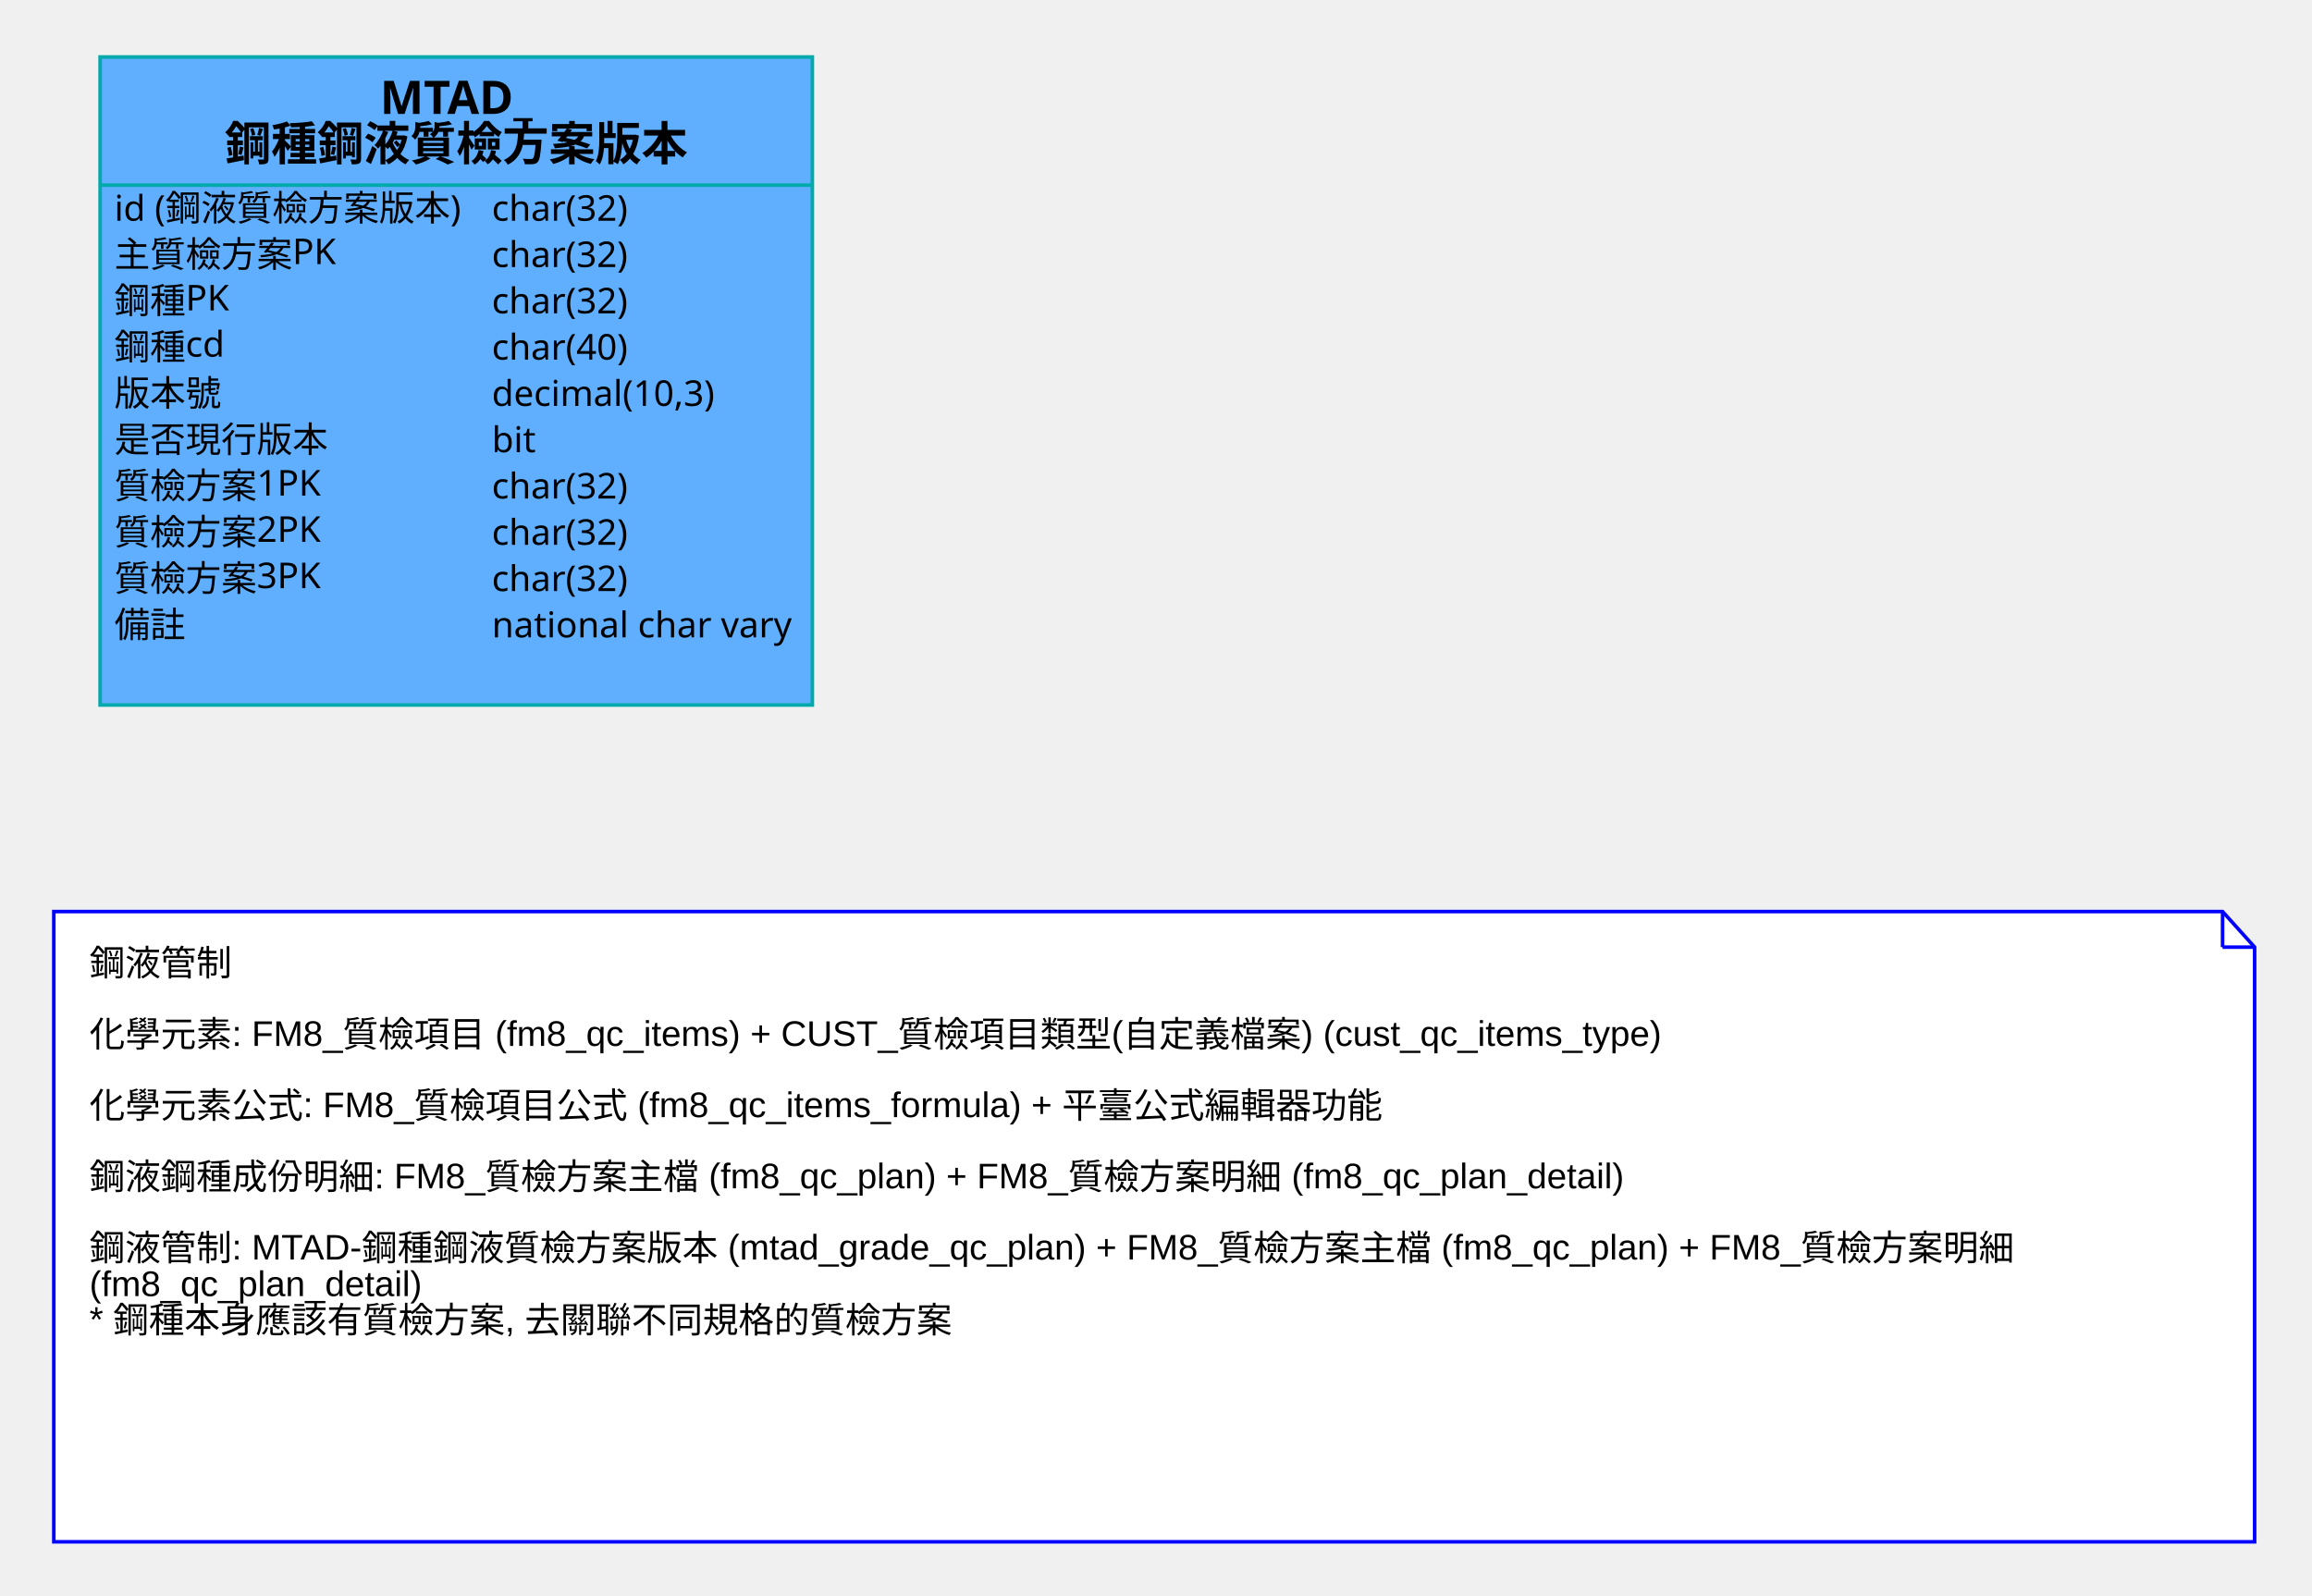
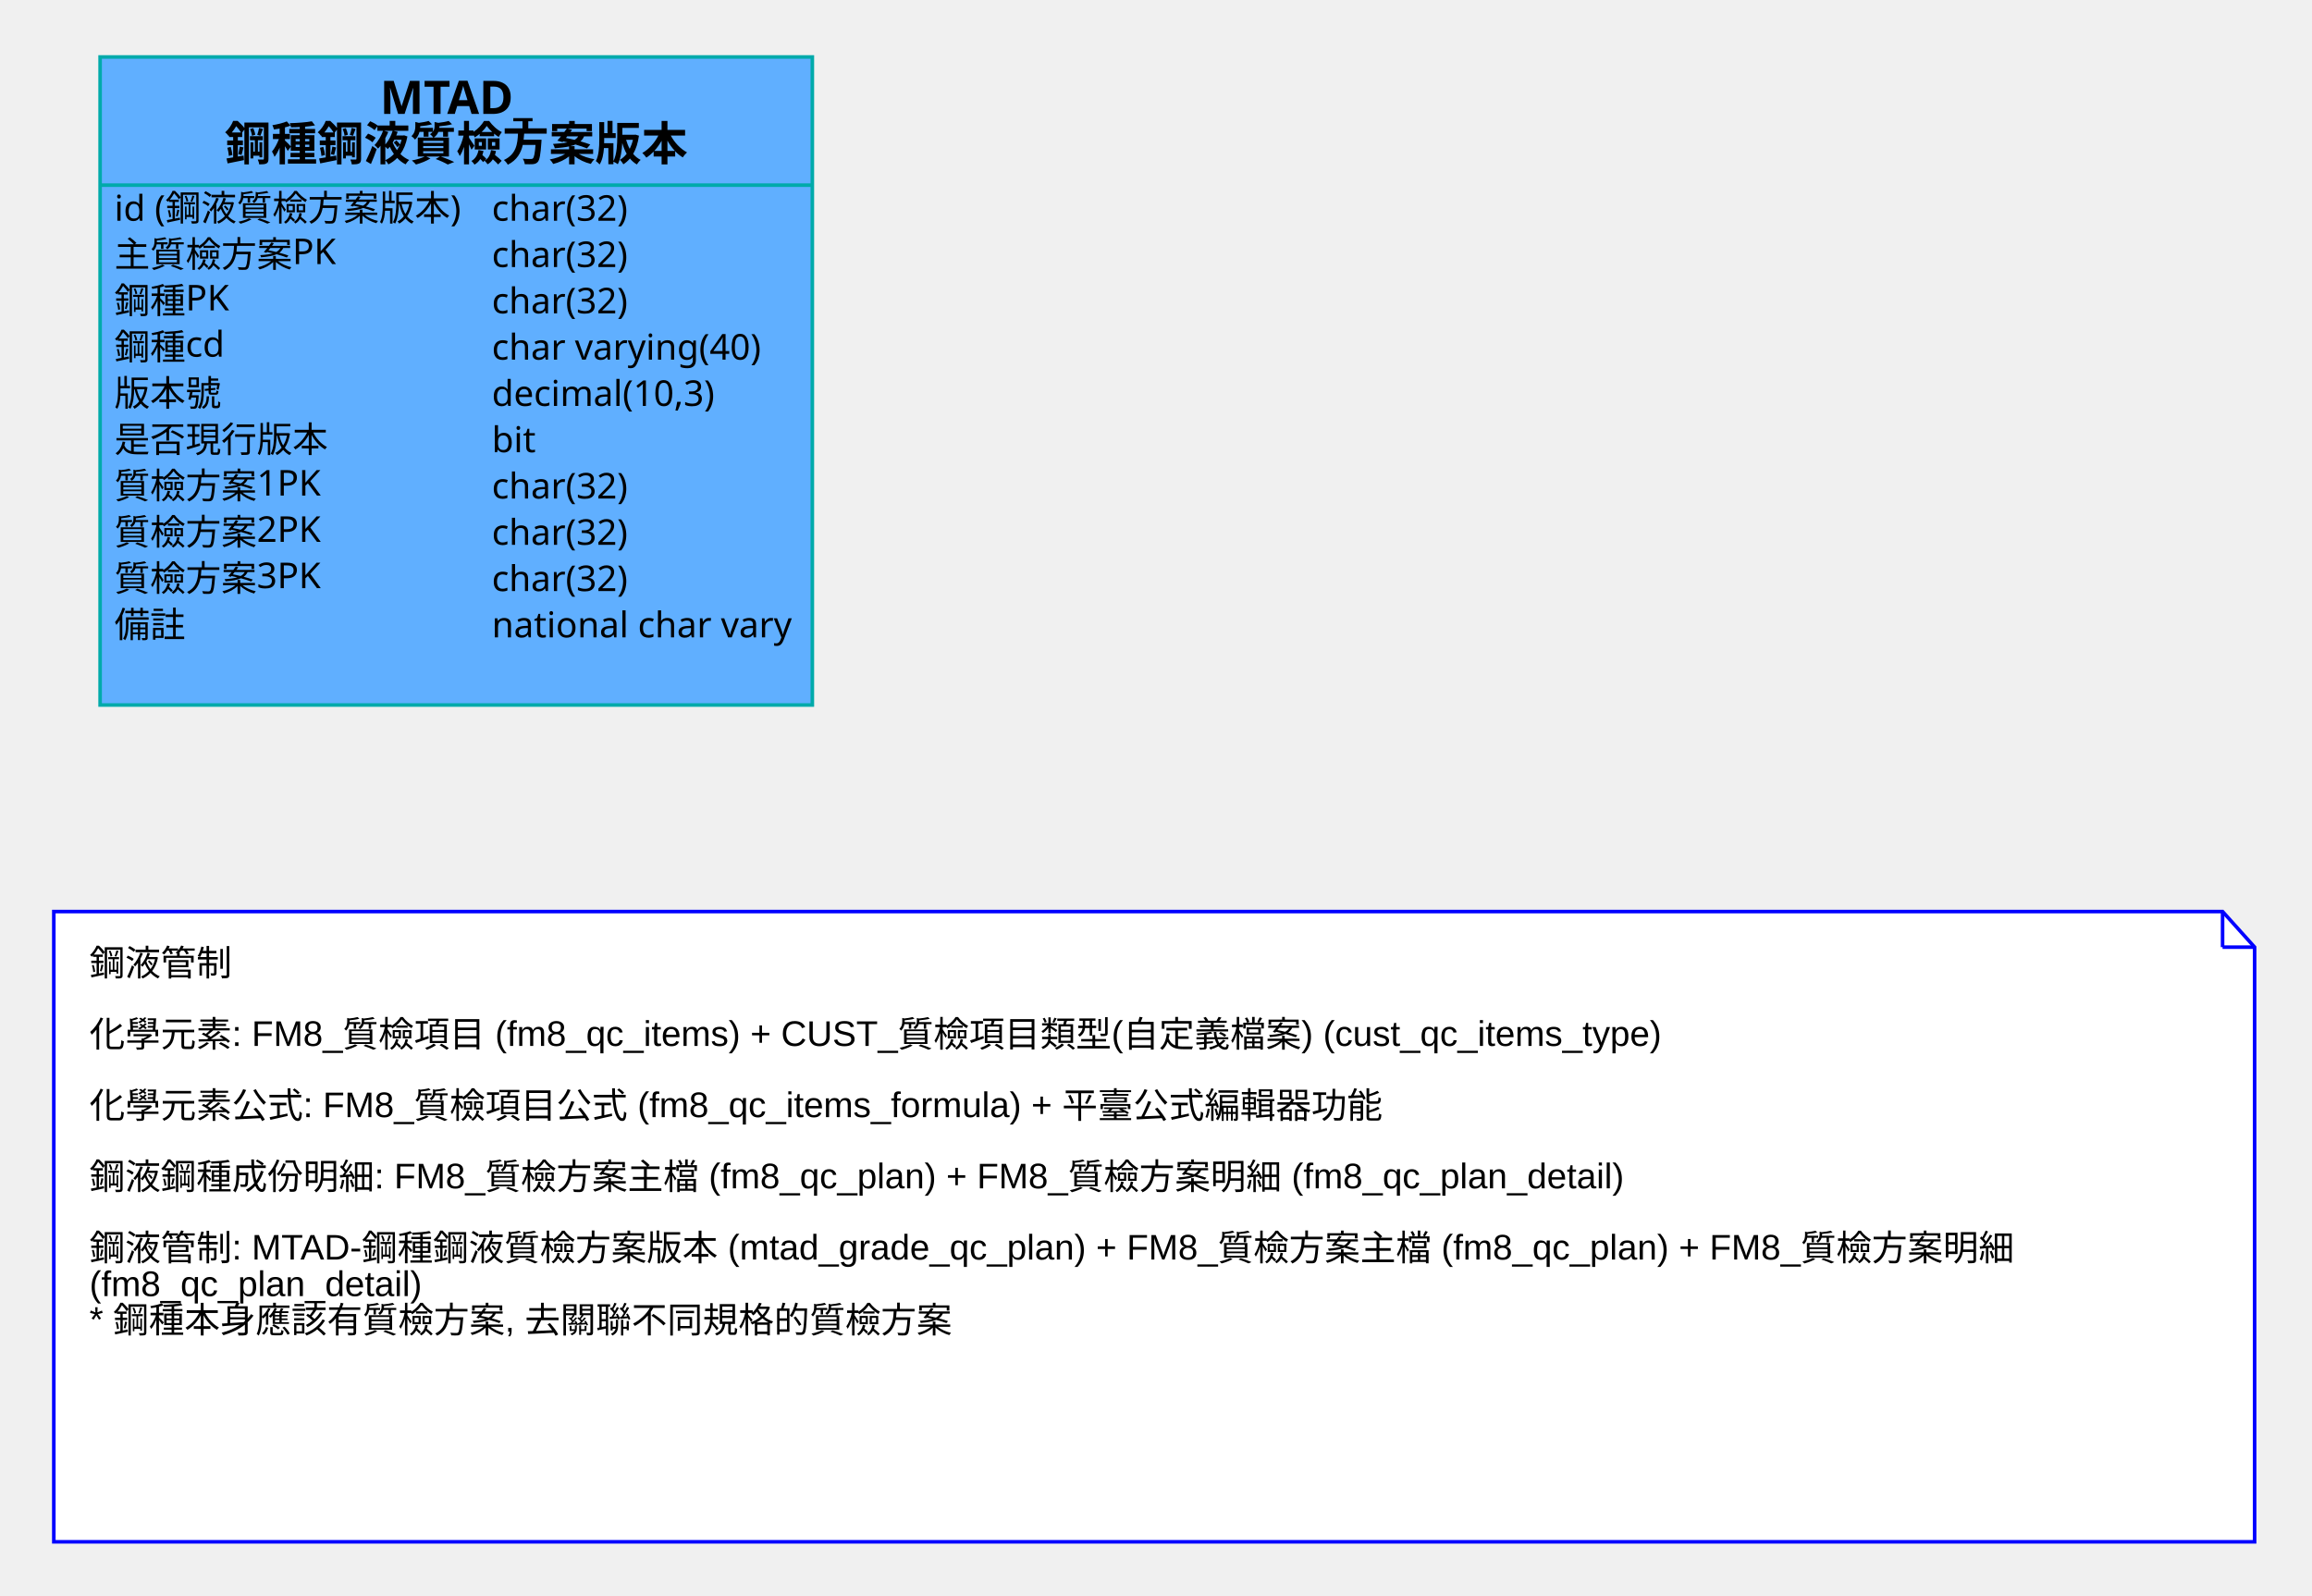
<svg xmlns="http://www.w3.org/2000/svg" xmlns:xlink="http://www.w3.org/1999/xlink" width="171mm" height="118mm" version="1.1" viewBox="0 0 649 448">
  <polygon fill="#ffffff" points="15,256 15,433 633,433 633,266 624,256" stroke="#0000ff" stroke-width="1" stroke-linejoin="miter" />
  <line x1="633" x2="624" y1="266" y2="266" stroke="#0000ff" stroke-width="1" />
  <line x1="624" x2="624" y1="266" y2="256" stroke="#0000ff" stroke-width="1" />
  <text x="25" y="274" fill="#000000" font-size="10" font-family="'Arial Unicode MS','Arial'" text-anchor="start">鋼液管制</text>
  <text x="25" y="284" fill="#000000" font-size="10" font-family="'Arial Unicode MS','Arial'" text-anchor="start"> </text>
  <text x="25" y="294" fill="#000000" font-size="10" font-family="'Arial Unicode MS','Arial'" text-anchor="start">  化學元素: FM8_質檢項目 (fm8_qc_items) + CUST_質檢項目類型(自定義檔案) (cust_qc_items_type)</text>
  <text x="25" y="304" fill="#000000" font-size="10" font-family="'Arial Unicode MS','Arial'" text-anchor="start"> </text>
  <text x="25" y="314" fill="#000000" font-size="10" font-family="'Arial Unicode MS','Arial'" text-anchor="start">  化學元素公式: FM8_質檢項目公式 (fm8_qc_items_formula) + 平臺公式編輯器功能</text>
  <text x="25" y="324" fill="#000000" font-size="10" font-family="'Arial Unicode MS','Arial'" text-anchor="start"> </text>
  <text x="25" y="334" fill="#000000" font-size="10" font-family="'Arial Unicode MS','Arial'" text-anchor="start">  鋼液鋼種成份明細: FM8_質檢方案主檔 (fm8_qc_plan) + FM8_質檢方案明細 (fm8_qc_plan_detail)</text>
  <text x="25" y="344" fill="#000000" font-size="10" font-family="'Arial Unicode MS','Arial'" text-anchor="start"> </text>
  <text x="25" y="354" fill="#000000" font-size="10" font-family="'Arial Unicode MS','Arial'" text-anchor="start">  鋼液管制: MTAD-鋼種鋼液質檢方案版本 (mtad_grade_qc_plan) + FM8_質檢方案主檔 (fm8_qc_plan) + FM8_質檢方案明細 </text>
  <text x="25" y="364" fill="#000000" font-size="10" font-family="'Arial Unicode MS','Arial'" text-anchor="start">(fm8_qc_plan_detail)</text>
  <text x="25" y="374" fill="#000000" font-size="10" font-family="'Arial Unicode MS','Arial'" text-anchor="start">  * 鋼種本身應該有質檢方案, 去關聯不同規格的質檢方案</text>
  <a target="_parent" xlink:href="YTME29.htm#940">
    <rect x="28" y="16" fill="#ffffff" width="0" height="0" stroke="none" stroke-width="0" />
    <rect x="28" y="16" fill="#60afff" width="200" height="182" stroke="#00aaaa" stroke-width="1" />
    <text x="128" y="32" fill="#000000" font-size="13" font-family="'Arial Unicode MS','微軟雅黑'" font-weight="bold" text-anchor="middle">MTAD_</text>
    <text x="128" y="45" fill="#000000" font-size="13" font-family="'Arial Unicode MS','微軟雅黑'" font-weight="bold" text-anchor="middle">鋼種鋼液質檢方案版本</text>
    <line x1="28" x2="228" y1="52" y2="52" stroke="#00aaaa" stroke-width="1" />
    <text x="32" y="62" fill="#000000" font-size="10" font-family="'Arial Unicode MS','微軟雅黑'" text-anchor="start">id (鋼液質檢方案版本)</text>
    <text x="32" y="75" fill="#000000" font-size="10" font-family="'Arial Unicode MS','微軟雅黑'" text-anchor="start">主質檢方案PK</text>
    <text x="32" y="88" fill="#000000" font-size="10" font-family="'Arial Unicode MS','微軟雅黑'" text-anchor="start">鋼種PK</text>
    <text x="32" y="101" fill="#000000" font-size="10" font-family="'Arial Unicode MS','微軟雅黑'" text-anchor="start">鋼種cd</text>
    <text x="32" y="114" fill="#000000" font-size="10" font-family="'Arial Unicode MS','微軟雅黑'" text-anchor="start">版本號</text>
    <text x="32" y="127" fill="#000000" font-size="10" font-family="'Arial Unicode MS','微軟雅黑'" text-anchor="start">是否現行版本</text>
    <text x="32" y="140" fill="#000000" font-size="10" font-family="'Arial Unicode MS','微軟雅黑'" text-anchor="start">質檢方案1PK</text>
    <text x="32" y="153" fill="#000000" font-size="10" font-family="'Arial Unicode MS','微軟雅黑'" text-anchor="start">質檢方案2PK</text>
    <text x="32" y="166" fill="#000000" font-size="10" font-family="'Arial Unicode MS','微軟雅黑'" text-anchor="start">質檢方案3PK</text>
    <text x="32" y="179" fill="#000000" font-size="10" font-family="'Arial Unicode MS','微軟雅黑'" text-anchor="start">備註</text>
    <text x="138" y="62" fill="#000000" font-size="10" font-family="'Arial Unicode MS','微軟雅黑'" text-anchor="start">char(32)</text>
    <text x="138" y="75" fill="#000000" font-size="10" font-family="'Arial Unicode MS','微軟雅黑'" text-anchor="start">char(32)</text>
    <text x="138" y="88" fill="#000000" font-size="10" font-family="'Arial Unicode MS','微軟雅黑'" text-anchor="start">char(32)</text>
-     <text x="138" y="101" fill="#000000" font-size="10" font-family="'Arial Unicode MS','微軟雅黑'" text-anchor="start">char(40)</text>
+     <text x="138" y="101" fill="#000000" font-size="10" font-family="'Arial Unicode MS','微軟雅黑'" text-anchor="start">char varying(40)</text>
    <text x="138" y="114" fill="#000000" font-size="10" font-family="'Arial Unicode MS','微軟雅黑'" text-anchor="start">decimal(10,3)</text>
    <text x="138" y="127" fill="#000000" font-size="10" font-family="'Arial Unicode MS','微軟雅黑'" text-anchor="start">bit</text>
    <text x="138" y="140" fill="#000000" font-size="10" font-family="'Arial Unicode MS','微軟雅黑'" text-anchor="start">char(32)</text>
    <text x="138" y="153" fill="#000000" font-size="10" font-family="'Arial Unicode MS','微軟雅黑'" text-anchor="start">char(32)</text>
    <text x="138" y="166" fill="#000000" font-size="10" font-family="'Arial Unicode MS','微軟雅黑'" text-anchor="start">char(32)</text>
    <text x="138" y="179" fill="#000000" font-size="10" font-family="'Arial Unicode MS','微軟雅黑'" text-anchor="start">national char vary</text>
  </a>
</svg>
